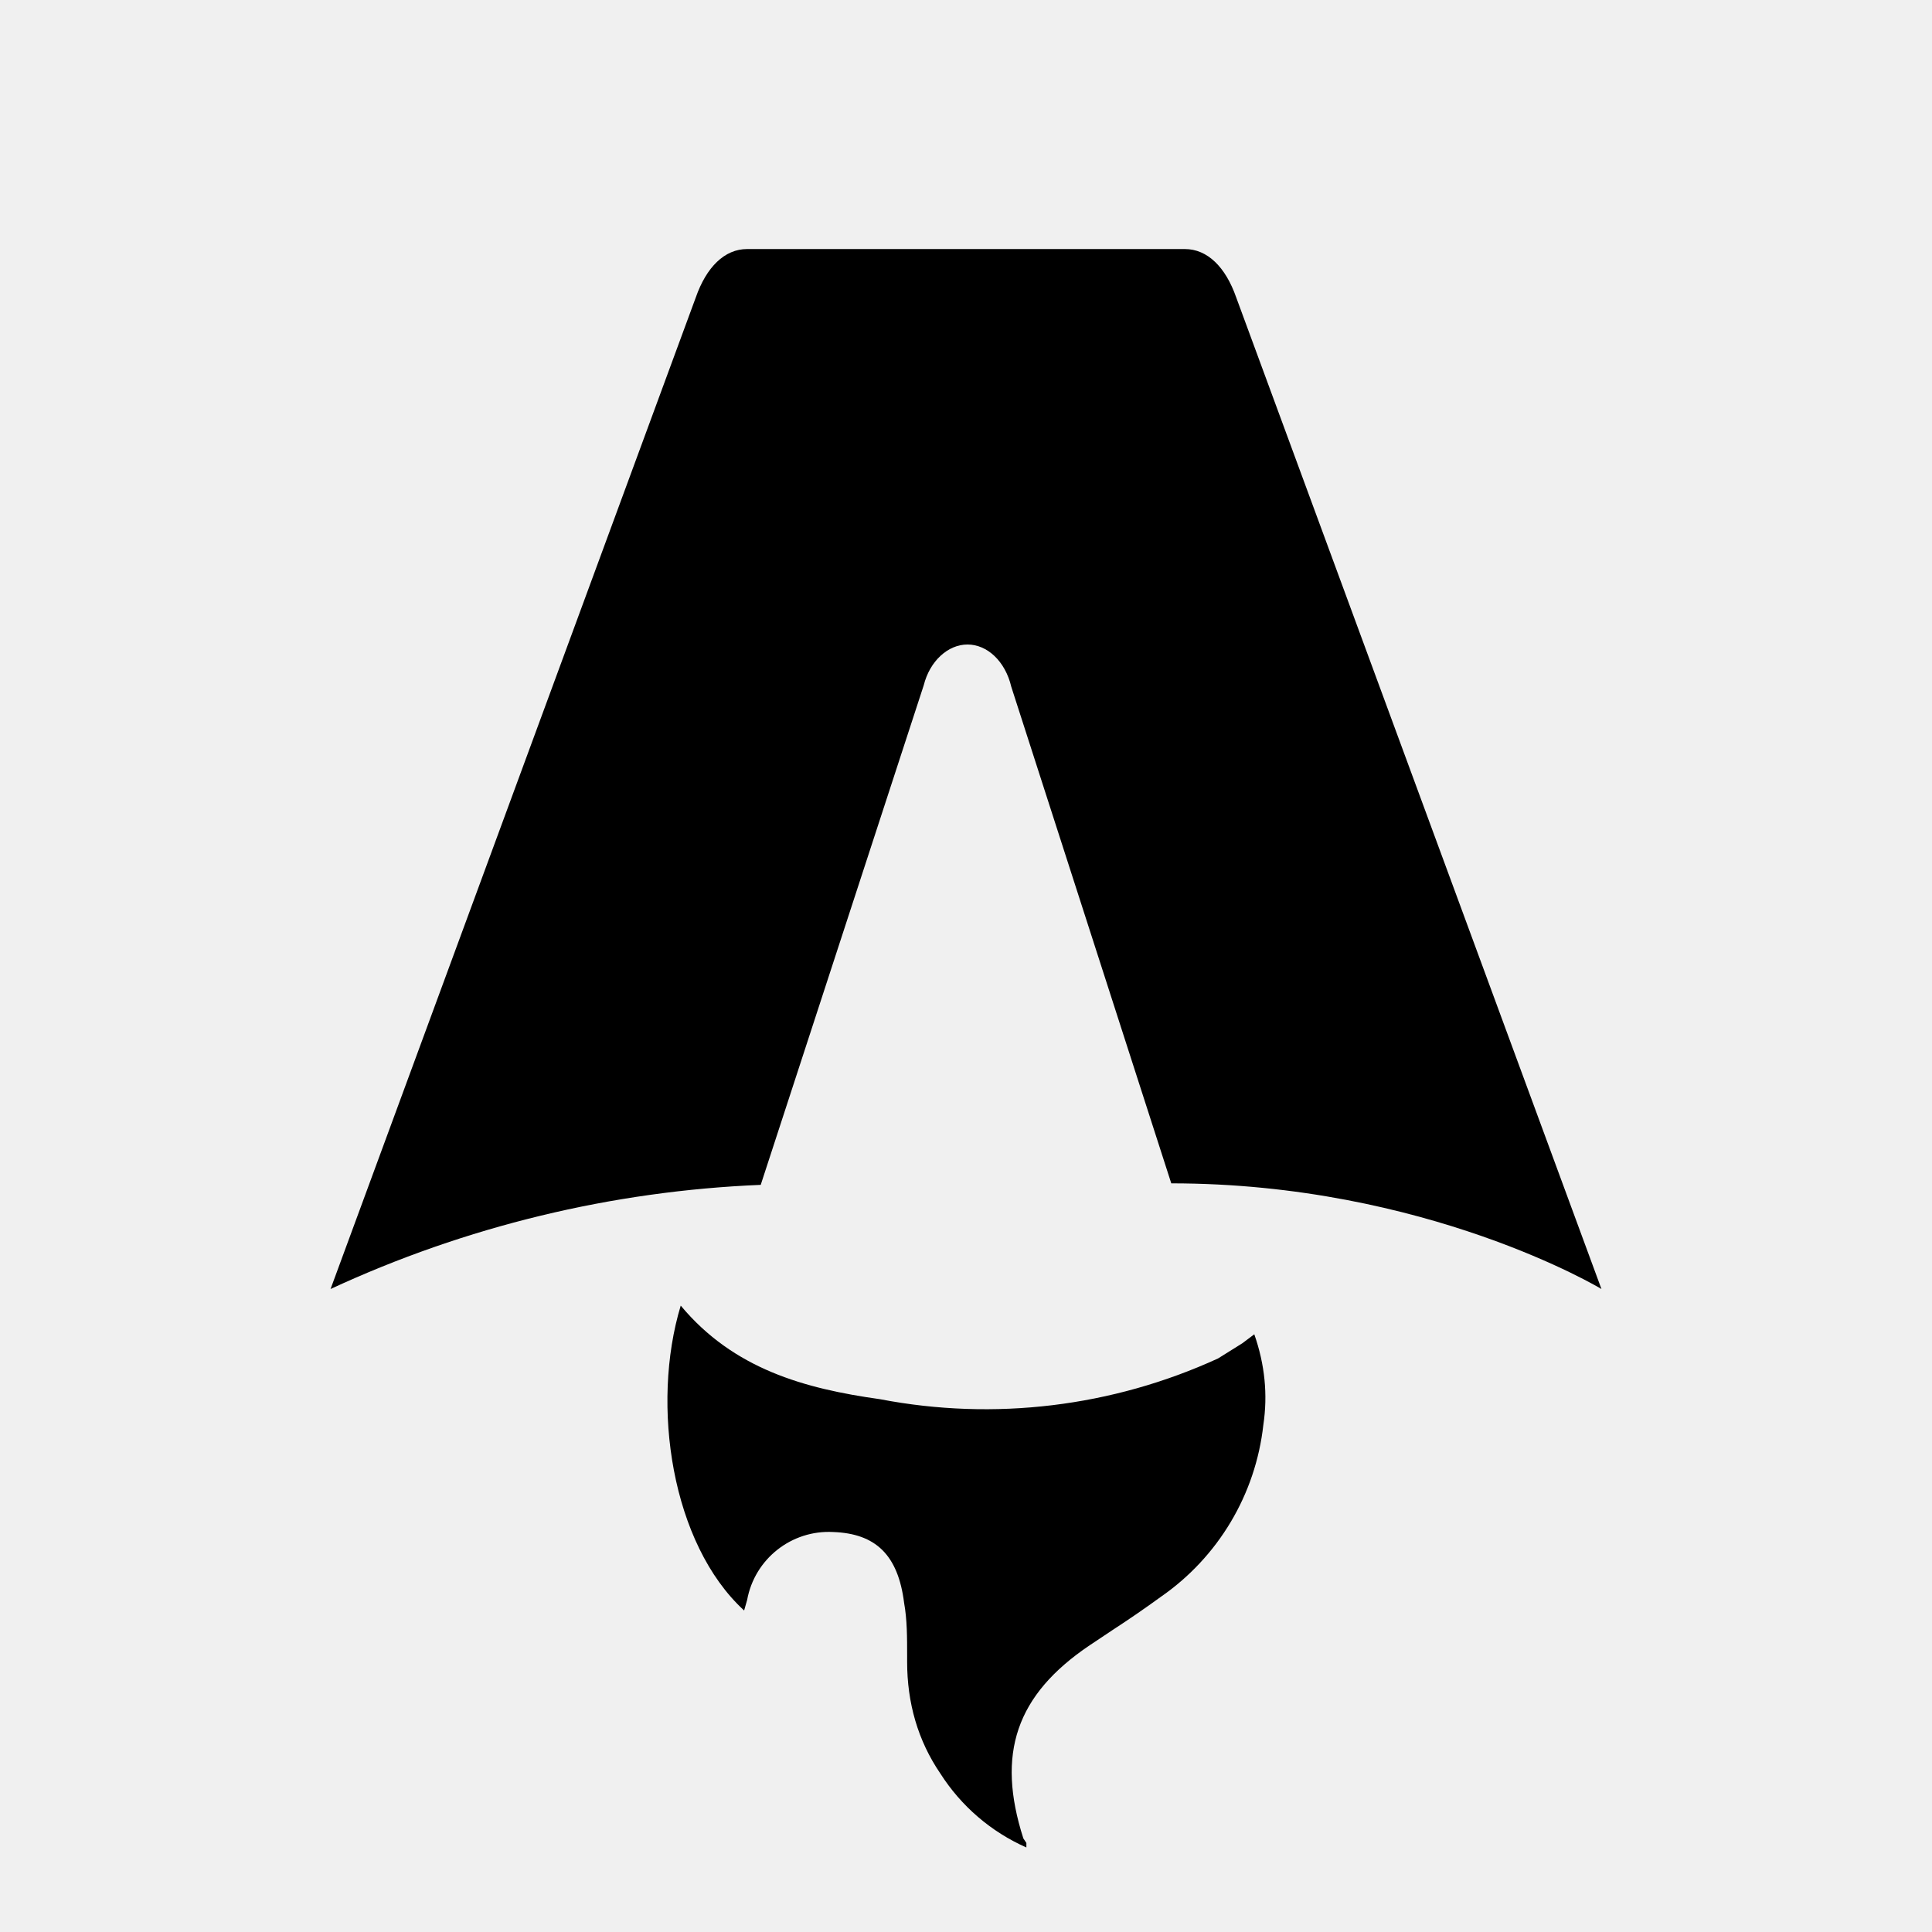
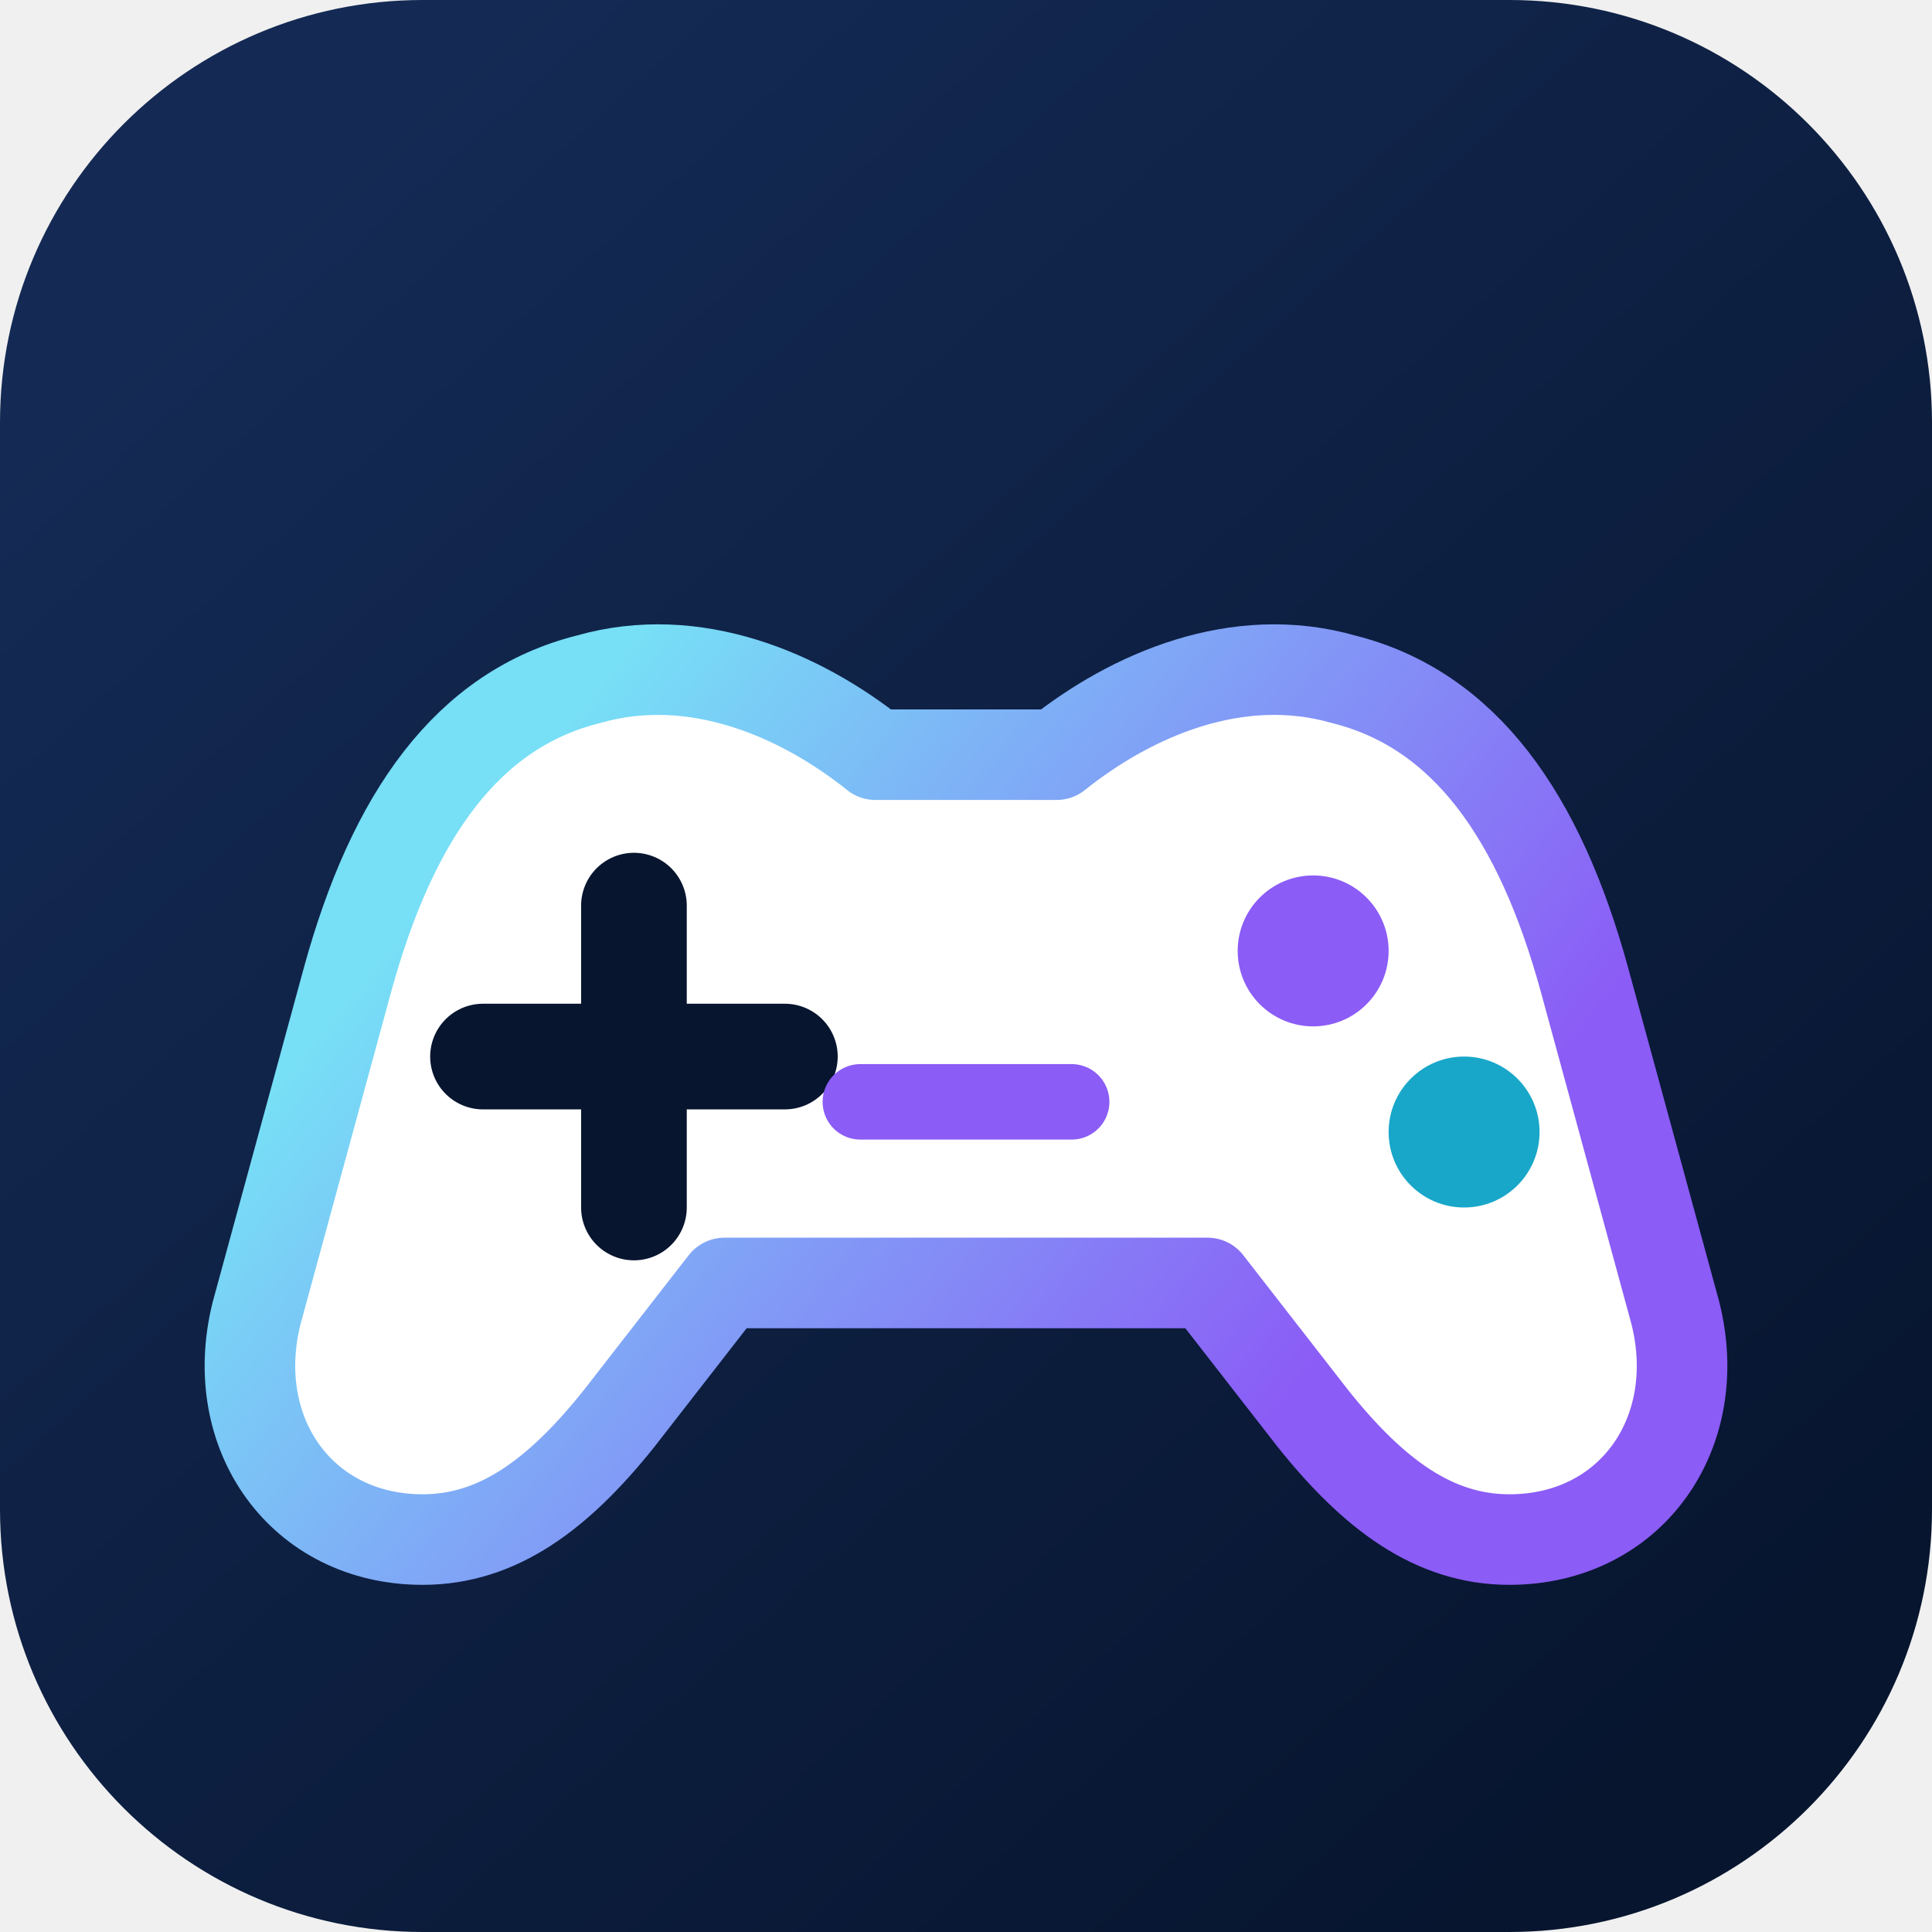
- <svg xmlns="http://www.w3.org/2000/svg" fill="none" viewBox="0 0 128 128">
-   <path d="M50.4 78.5a75.1 75.1 0 0 0-28.5 6.9l24.2-65.7c.7-2 1.9-3.2 3.4-3.2h29c1.5 0 2.7 1.2 3.4 3.2l24.2 65.7s-11.6-7-28.5-7L67 45.5c-.4-1.7-1.6-2.8-2.9-2.8-1.3 0-2.5 1.1-2.9 2.7L50.4 78.5Zm-1.1 28.2Zm-4.2-20.2c-2 6.6-.6 15.8 4.2 20.2a17.5 17.5 0 0 1 .2-.7 5.5 5.5 0 0 1 5.7-4.5c2.8.1 4.3 1.5 4.7 4.7.2 1.1.2 2.3.2 3.5v.4c0 2.7.7 5.2 2.2 7.4a13 13 0 0 0 5.7 4.9v-.3l-.2-.3c-1.8-5.6-.5-9.5 4.4-12.8l1.5-1a73 73 0 0 0 3.2-2.2 16 16 0 0 0 6.8-11.4c.3-2 .1-4-.6-6l-.8.6-1.6 1a37 37 0 0 1-22.4 2.7c-5-.7-9.7-2-13.2-6.2Z" />
-   <style>
-         path { fill: #000; }
-         @media (prefers-color-scheme: dark) {
-             path { fill: #FFF; }
-         }
-     </style>
+ <svg xmlns="http://www.w3.org/2000/svg" viewBox="0 0 128 128" role="img" aria-label="NEXBYTE Gaming">
+   <defs>
+     <linearGradient id="bg" x1="18" y1="14" x2="110" y2="116" gradientUnits="userSpaceOnUse">
+       <stop stop-color="#142a54" />
+       <stop offset="1" stop-color="#07152f" />
+     </linearGradient>
+     <linearGradient id="accent" x1="40" y1="45" x2="91" y2="86" gradientUnits="userSpaceOnUse">
+       <stop stop-color="#77dff6" />
+       <stop offset="1" stop-color="#8b5cf6" />
+     </linearGradient>
+   </defs>
+   <rect width="128" height="128" rx="28" fill="url(#bg)" />
+   <path d="M39 45c-8 2-13 9-16 20l-6 22c-2 8 3 15 11 15 5 0 9-3 13-8l7-9h32l7 9c4 5 8 8 13 8 8 0 13-7 11-15l-6-22c-3-11-8-18-16-20-7-2-14 1-19 5H58c-5-4-12-7-19-5Z" fill="#fff" />
+   <path d="M39 45c-8 2-13 9-16 20l-6 22c-2 8 3 15 11 15 5 0 9-3 13-8l7-9h32l7 9c4 5 8 8 13 8 8 0 13-7 11-15l-6-22c-3-11-8-18-16-20-7-2-14 1-19 5H58c-5-4-12-7-19-5Z" fill="none" stroke="url(#accent)" stroke-width="6" stroke-linejoin="round" />
+   <path d="M42 60v20M32 70h20" stroke="#07152f" stroke-width="7" stroke-linecap="round" />
+   <circle cx="87" cy="63" r="5" fill="#8b5cf6" />
+   <circle cx="97" cy="75" r="5" fill="#18a7c9" />
+   <path d="M57 73h14" stroke="#8b5cf6" stroke-width="5" stroke-linecap="round" />
</svg>
